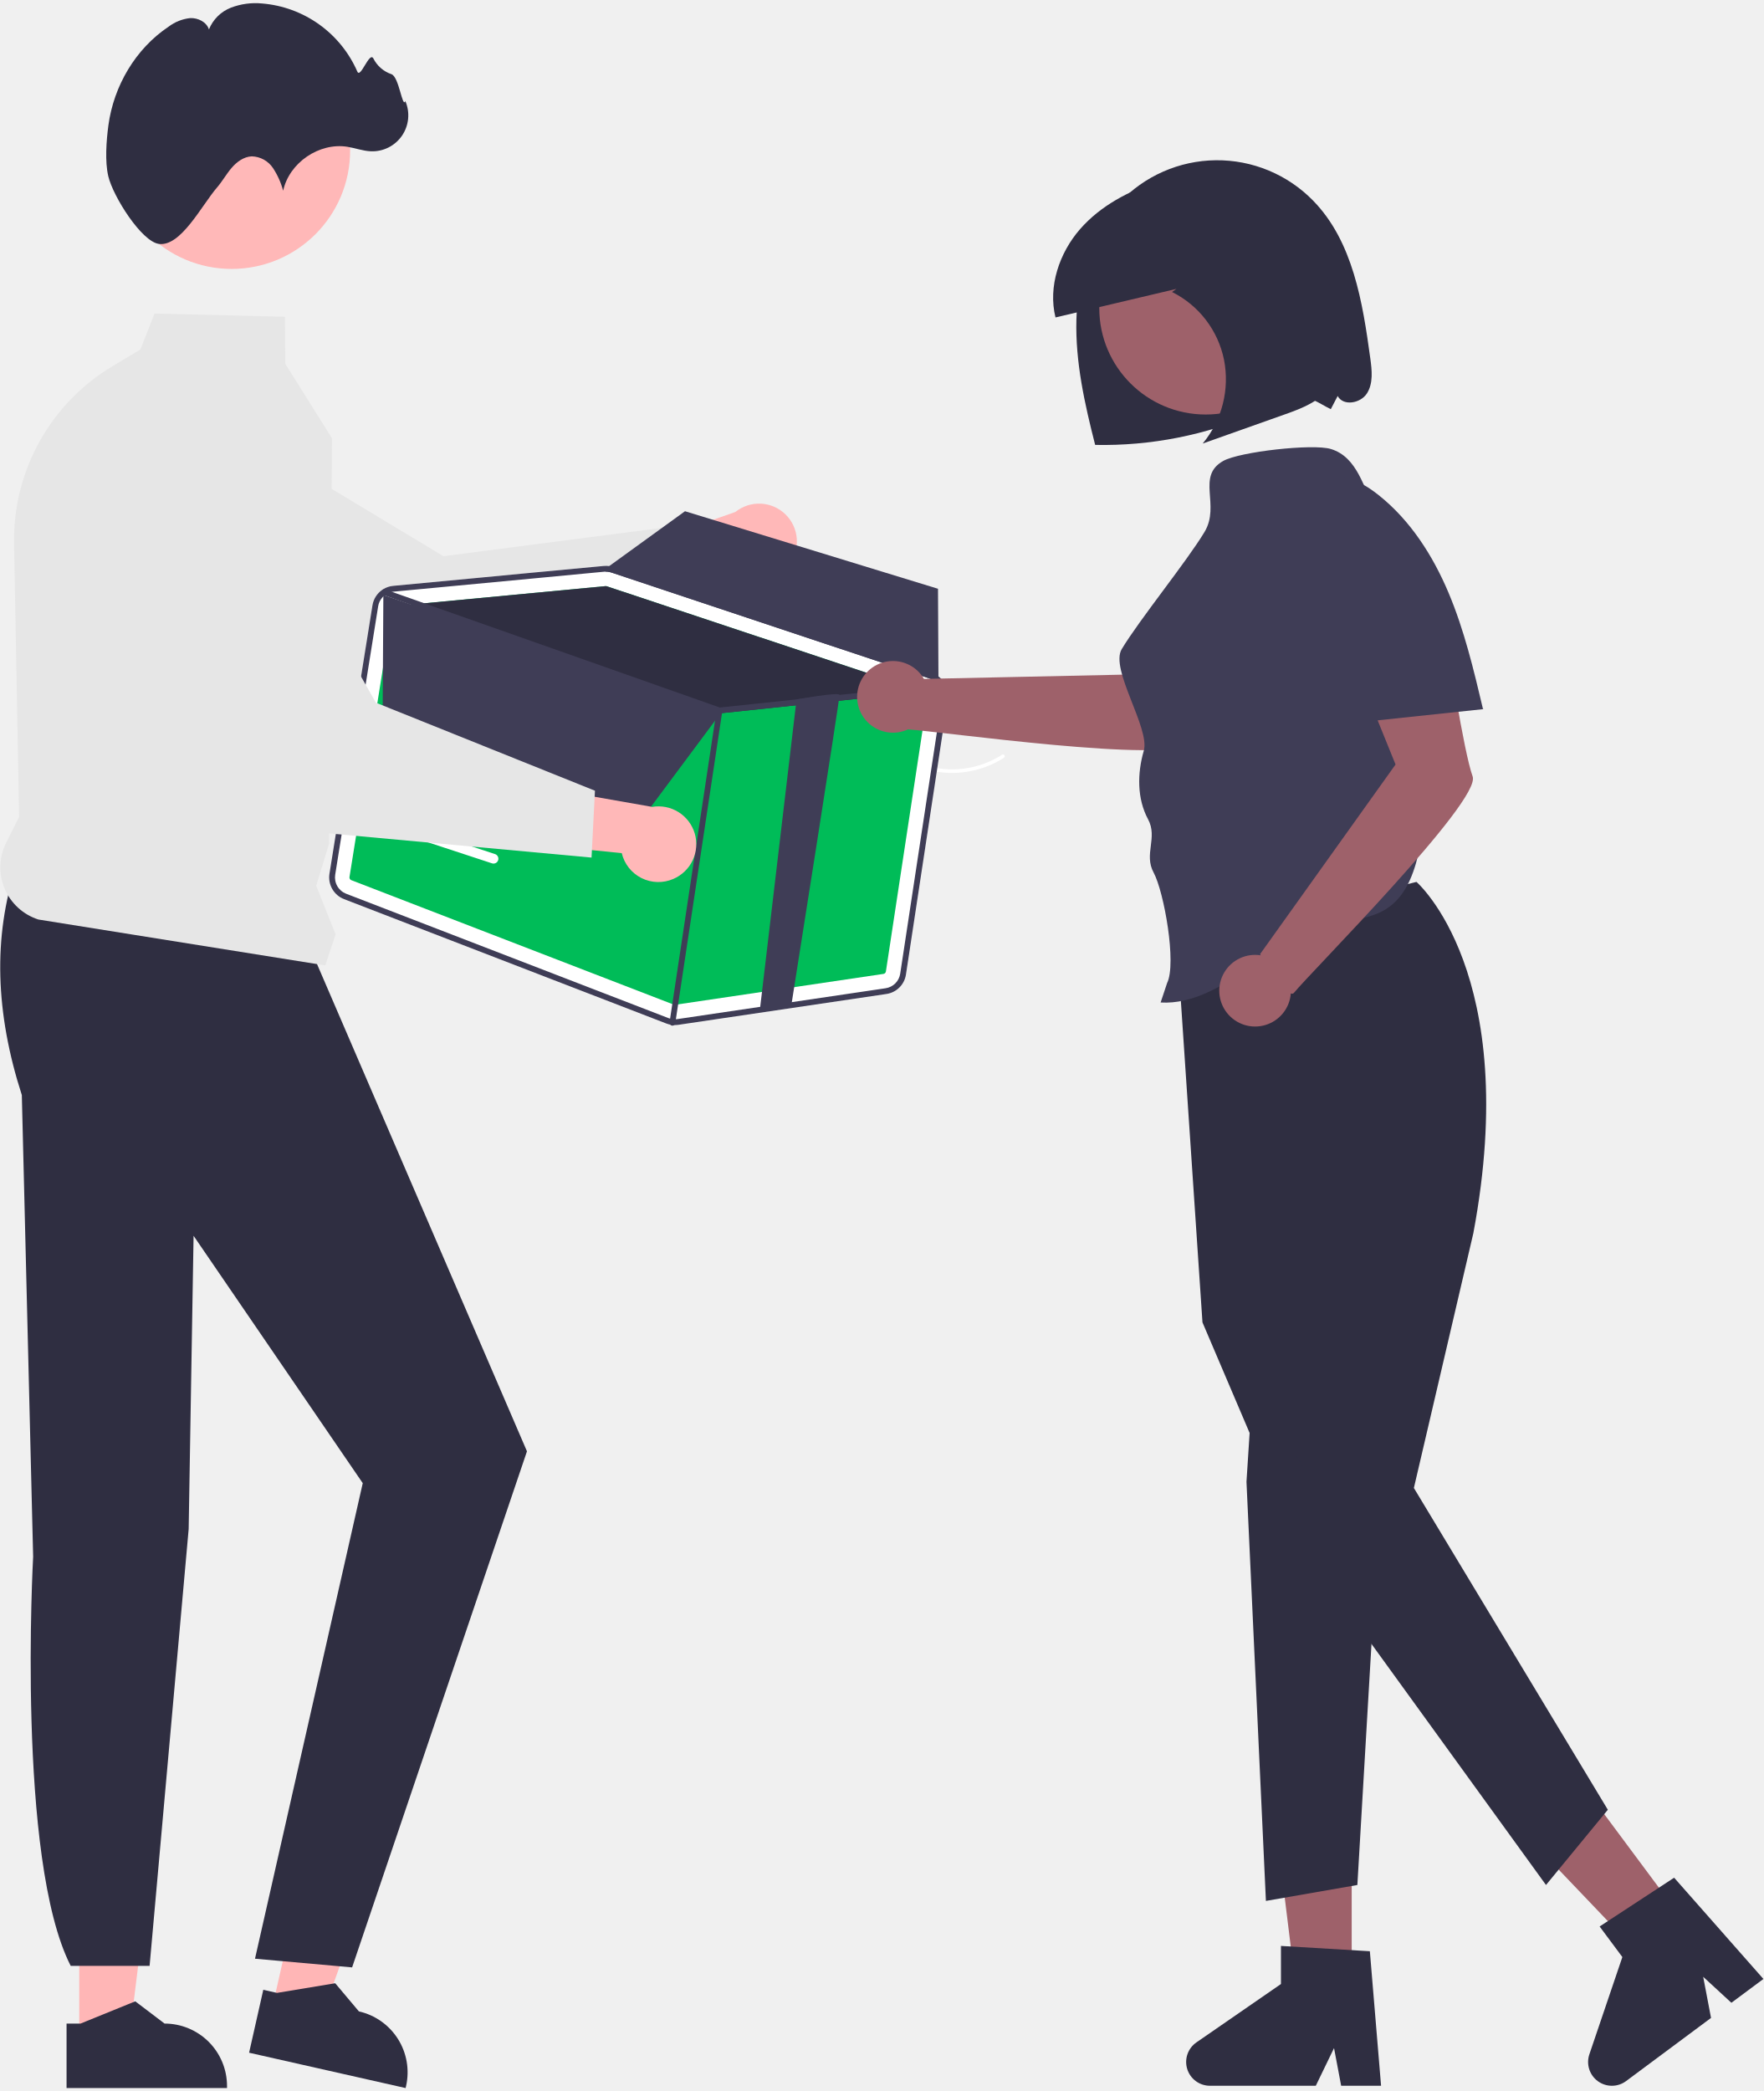
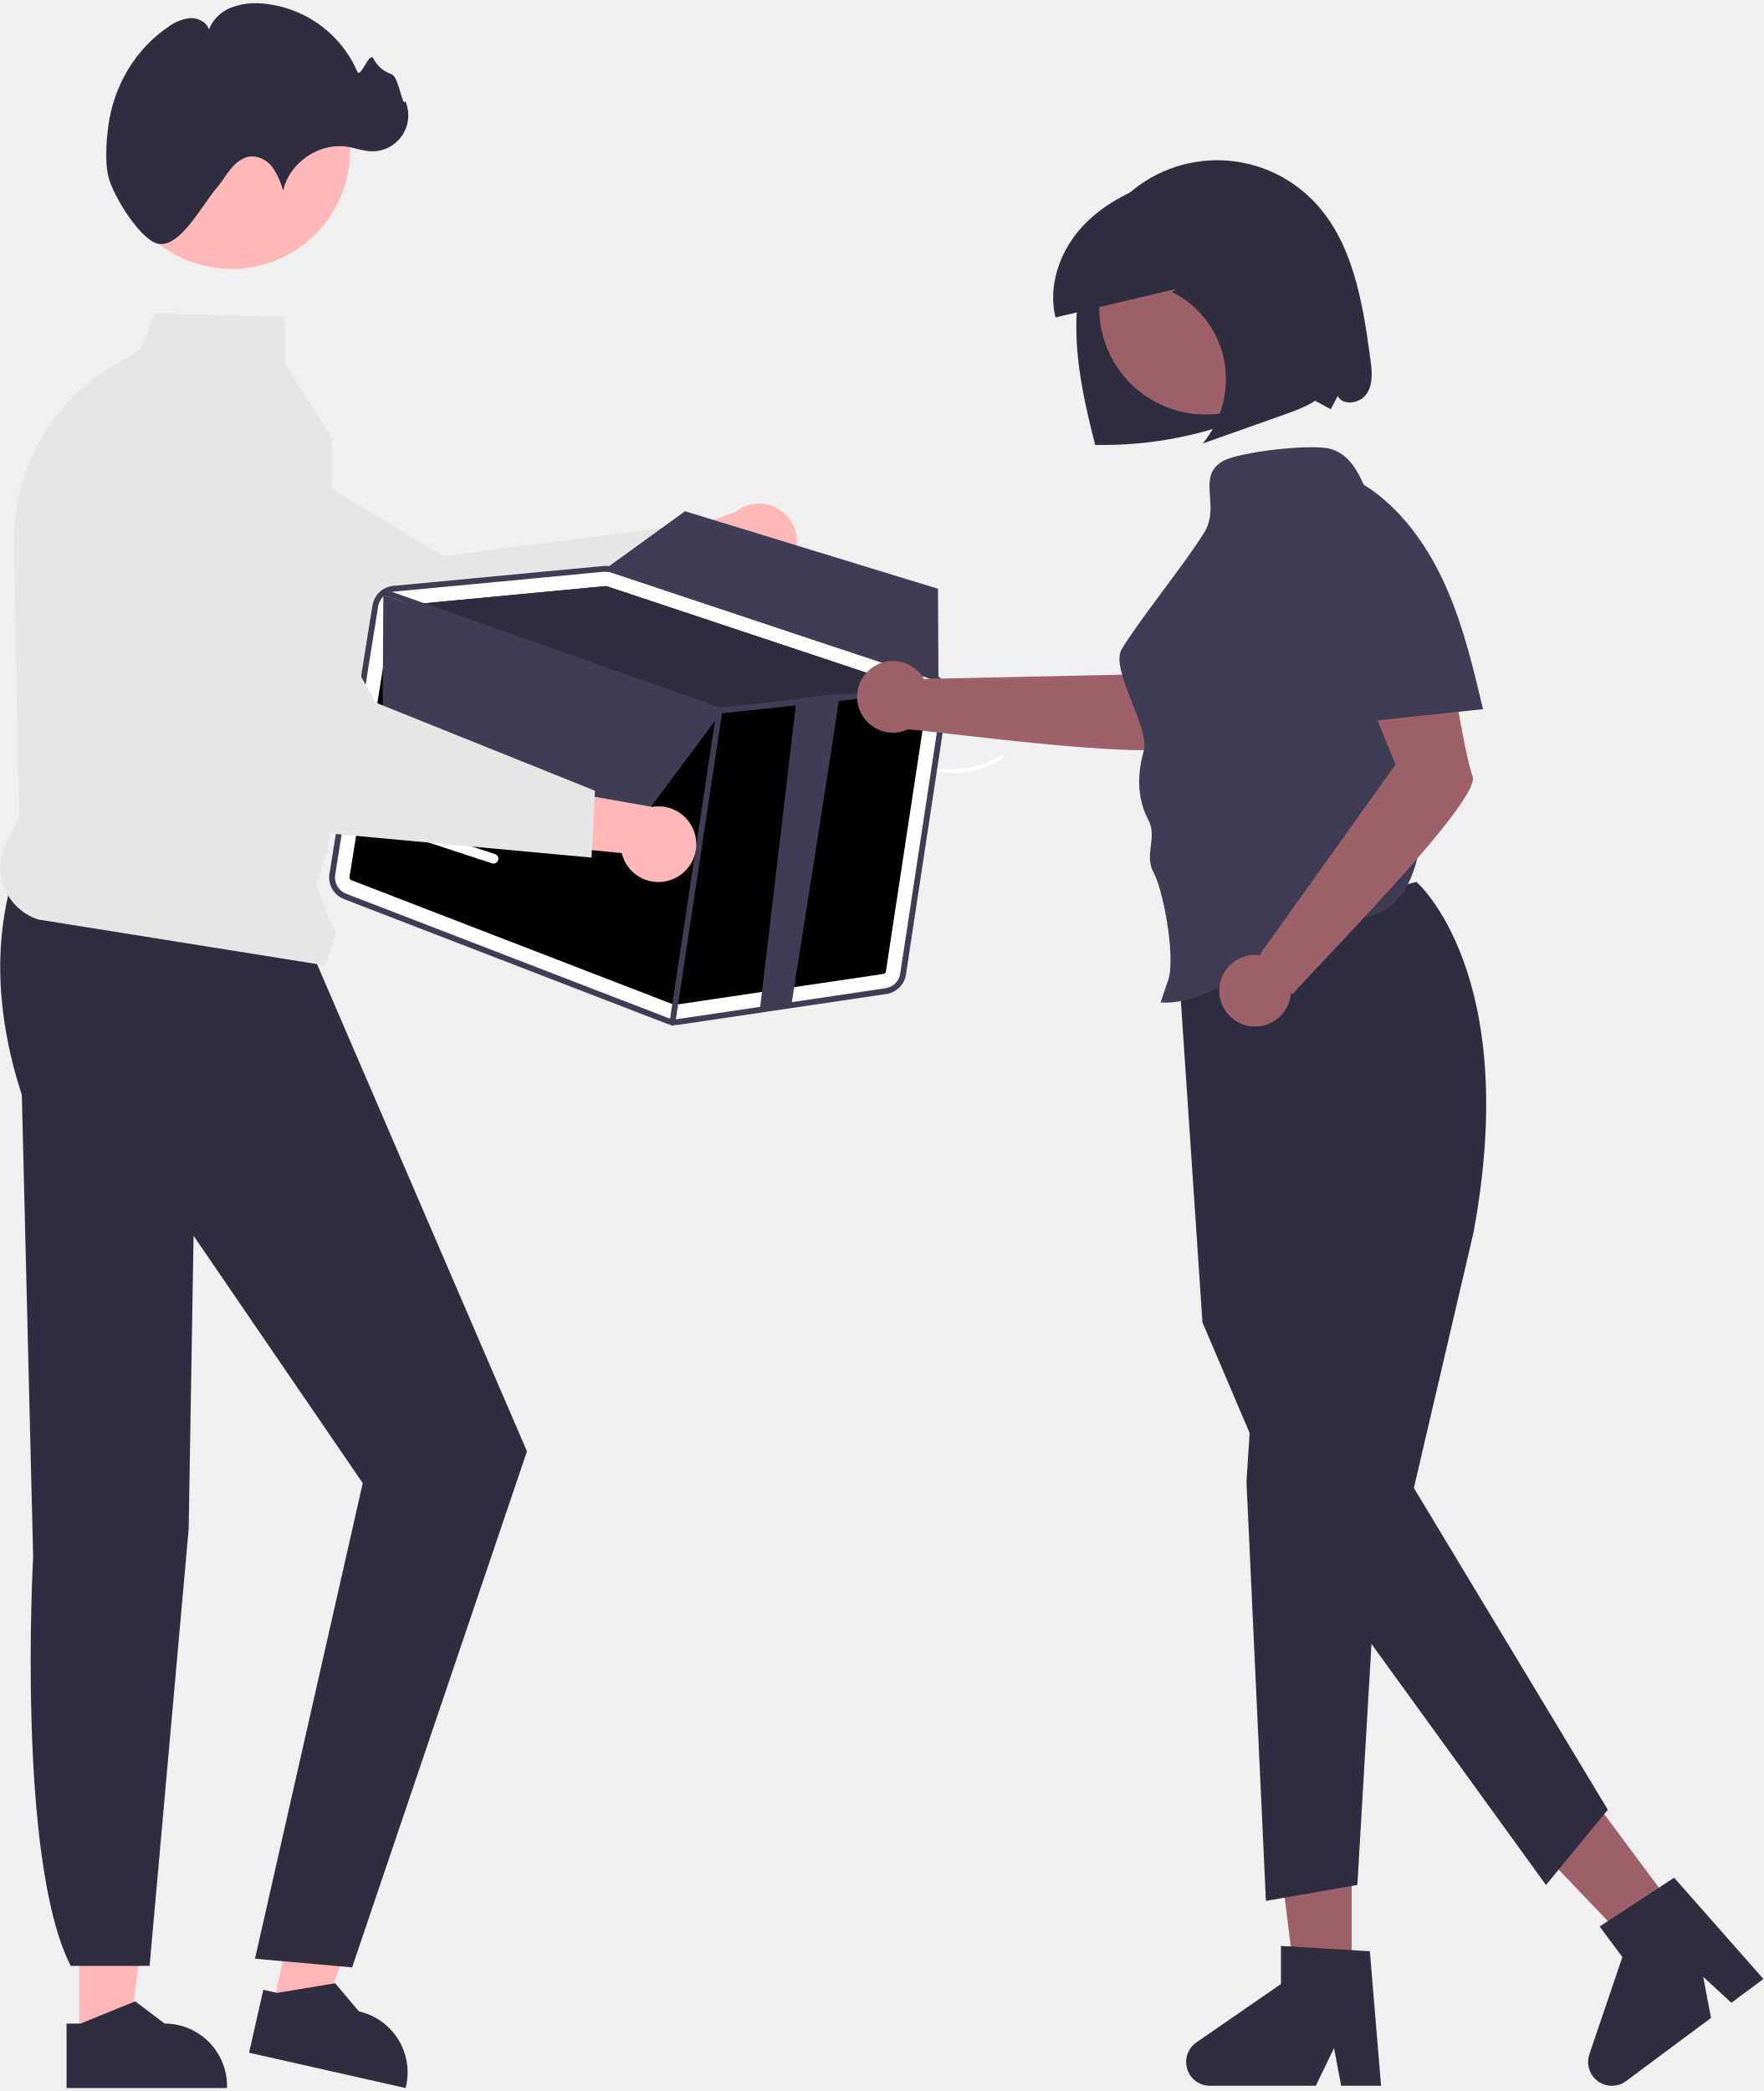
<svg width="544" height="645" viewBox="0 0 544 645" fill="none">
  <path d="M416.943 613.644H399.777L391.608 547.435H416.943V613.644Z" fill="#9E616A" />
  <path d="M426.003 643.385H413.693L411.495 631.763L405.868 643.385H373.219C371.654 643.385 370.13 642.885 368.869 641.958C367.609 641.03 366.678 639.724 366.212 638.23C365.746 636.736 365.77 635.132 366.281 633.653C366.791 632.173 367.761 630.896 369.049 630.006L395.121 612V600.25L422.545 601.887L426.003 643.385Z" fill="#2F2E41" />
  <path d="M518.923 591.981L505.148 602.224L459.085 553.969L479.415 538.851L518.923 591.981Z" fill="#9E616A" />
  <path d="M543.94 610.441L534.062 617.786L525.363 609.771L527.783 622.456L501.583 641.938C500.328 642.872 498.806 643.38 497.241 643.388C495.676 643.396 494.15 642.903 492.884 641.982C491.619 641.061 490.681 639.76 490.208 638.268C489.735 636.776 489.751 635.172 490.254 633.69L500.431 603.683L493.42 594.255L516.403 579.204L543.94 610.441Z" fill="#2F2E41" />
  <path d="M436.927 272.04C436.927 272.04 469.496 300.178 454.469 380.392L436.124 458.989L495.953 558.245L476.877 581.452L399.097 474.019L370.912 407.905L363.003 290.236L436.927 272.04Z" fill="#2F2E41" />
  <path d="M386.447 426.746L384.488 457.084L390.483 586.365L418.692 581.452L424.083 489.406L386.447 426.746Z" fill="#2F2E41" />
  <path d="M24.445 629.211L39.796 629.21L47.098 570.001L24.443 570.002L24.445 629.211Z" fill="#FFB6B6" />
  <path d="M20.53 624.199L24.85 624.199L41.719 617.339L50.76 624.198H50.762C55.871 624.198 60.771 626.228 64.384 629.841C67.997 633.454 70.027 638.354 70.027 643.463V644.089L20.53 644.091L20.53 624.199Z" fill="#2F2E41" />
  <path d="M83.932 619.538L98.905 622.918L119.071 566.772L96.972 561.782L83.932 619.538Z" fill="#FFB6B6" />
  <path d="M81.216 613.786L85.431 614.738L103.397 611.762L110.705 620.444L110.706 620.445C115.69 621.57 120.022 624.63 122.751 628.95C125.479 633.269 126.38 638.496 125.255 643.48L125.117 644.091L76.835 633.19L81.216 613.786Z" fill="#2F2E41" />
  <path d="M5.003 267.236C-2.194 288.942 -1.433 312.504 6.733 337.792L10.224 480.17C10.224 480.17 5.023 573.539 21.806 606.395H46.146L58.197 471.643L59.71 381.198L111.893 457.503L78.656 604.192L108.613 606.87L162.547 447.679L96.003 293.236L5.003 267.236Z" fill="#2F2E41" />
  <path d="M288.714 236.884C295.783 238.137 303.065 236.679 309.108 232.801C309.706 232.416 310.271 233.365 309.674 233.749C303.379 237.773 295.797 239.275 288.444 237.955C287.743 237.829 288.017 236.759 288.714 236.884V236.884Z" fill="white" />
  <path d="M359.445 261.584C359.126 262.935 359.146 264.344 359.505 265.685C359.865 267.025 360.551 268.256 361.504 269.266C361.994 269.782 361.13 270.471 360.643 269.958C359.596 268.838 358.839 267.478 358.439 265.997C358.039 264.517 358.007 262.96 358.347 261.465C358.368 261.321 358.442 261.191 358.555 261.1C358.668 261.009 358.811 260.964 358.956 260.975C359.101 260.992 359.234 261.065 359.326 261.179C359.417 261.293 359.46 261.438 359.445 261.584V261.584Z" fill="white" />
  <path d="M243.382 174.13C242.356 175.48 241.046 176.588 239.545 177.377C238.044 178.166 236.388 178.616 234.695 178.696C233.001 178.776 231.31 178.484 229.741 177.839C228.173 177.195 226.764 176.215 225.616 174.967L187.815 191.407L191.497 170.306L226.829 157.929C229.052 156.138 231.855 155.225 234.707 155.363C237.559 155.501 240.261 156.68 242.301 158.677C244.342 160.674 245.579 163.35 245.778 166.198C245.977 169.046 245.125 171.868 243.382 174.13V174.13Z" fill="#FFB8B8" />
  <path d="M218.157 180.718L130.36 219.827L130.171 219.759L30.104 184.1C22.651 180.205 16.968 173.607 14.22 165.659C11.472 157.71 11.867 149.012 15.323 141.345V141.345C17.238 137.108 20.03 133.326 23.513 130.246C26.995 127.166 31.091 124.859 35.53 123.477C39.969 122.094 44.65 121.667 49.266 122.224C53.882 122.781 58.327 124.309 62.31 126.708L136.778 171.567L208.99 162.208L218.157 180.718Z" fill="#E6E6E6" />
  <path d="M100.344 297.796L11.838 283.64C9.516 282.896 7.384 281.659 5.586 280.014C3.787 278.368 2.367 276.353 1.421 274.107C0.475 271.86 0.027 269.436 0.106 267C0.186 264.564 0.792 262.174 1.882 259.994L5.896 251.965L4.337 167.619C4.149 156.647 6.854 145.82 12.179 136.226C17.505 126.631 25.263 118.609 34.673 112.965L43.304 107.804L47.666 96.728L87.886 97.709L88.003 112.236L102.407 135.204L102.407 135.299L101.503 260.313L97.533 273.215L103.535 288.22L100.344 297.796Z" fill="#E6E6E6" />
  <path d="M71.459 82.954C91.642 82.954 108.003 66.593 108.003 46.41C108.003 26.227 91.642 9.866 71.459 9.866C51.276 9.866 34.915 26.227 34.915 46.41C34.915 66.593 51.276 82.954 71.459 82.954Z" fill="#FFB8B8" />
  <path d="M33.406 54.377C32.316 49.785 32.816 43.323 33.432 38.7C35.047 26.578 41.778 15.055 52.005 8.229C53.944 6.756 56.249 5.84 58.67 5.581C61.089 5.48 63.712 6.775 64.454 9.08C65.064 7.558 65.979 6.178 67.142 5.024C68.306 3.87 69.694 2.967 71.22 2.371C74.286 1.196 77.583 0.752 80.851 1.073C87.184 1.595 93.258 3.822 98.427 7.518C103.597 11.213 107.67 16.239 110.214 22.063C111.19 24.381 113.916 15.816 115.153 18.007C116.289 20.285 118.272 22.027 120.677 22.861C123.1 23.537 124.084 33.521 125.038 31.193C125.778 32.913 126.07 34.793 125.888 36.657C125.706 38.521 125.055 40.309 123.996 41.854C122.937 43.398 121.504 44.65 119.831 45.492C118.158 46.333 116.299 46.738 114.427 46.668C111.961 46.576 109.603 45.669 107.165 45.278C98.45 43.882 89.205 50.201 87.342 58.829C86.675 56.334 85.61 53.963 84.187 51.808C83.464 50.736 82.496 49.852 81.364 49.229C80.231 48.607 78.966 48.264 77.674 48.229C75.194 48.322 73.014 49.943 71.406 51.832C69.797 53.721 68.588 55.925 66.968 57.804C62.212 63.317 55.78 76.174 49.003 75.236C43.655 74.496 34.894 60.646 33.406 54.377Z" fill="#2F2E41" />
  <path d="M292.364 215.541C292.62 213.875 292.277 212.172 291.398 210.734C290.518 209.296 289.157 208.217 287.557 207.687L189.144 174.91C188.2 174.594 187.201 174.479 186.211 174.573L161.544 176.906L147.39 178.248L121.271 180.717C119.694 180.867 118.212 181.537 117.057 182.621C115.902 183.705 115.139 185.142 114.888 186.706L101.627 269.544C101.376 271.16 101.683 272.813 102.498 274.23C103.314 275.647 104.588 276.744 106.111 277.34L205.551 315.724C206.018 315.905 206.503 316.036 206.998 316.113C207.718 316.229 208.452 316.235 209.173 316.129L273.429 306.606C274.944 306.386 276.349 305.684 277.434 304.603C278.519 303.523 279.226 302.121 279.452 300.606L292.364 215.541Z" fill="white" />
-   <path d="M108.365 271.503L207.805 309.886C207.95 309.943 208.108 309.961 208.262 309.939L272.509 300.417C272.7 300.391 272.876 300.303 273.013 300.168C273.149 300.032 273.237 299.856 273.264 299.665L286.184 214.599C286.213 214.391 286.17 214.179 286.06 214C285.951 213.821 285.783 213.686 285.585 213.617L284.923 213.393L187.165 180.847C187.121 180.831 187.075 180.82 187.028 180.814C186.952 180.8 186.875 180.796 186.798 180.802L126.634 186.495L121.859 186.943C121.663 186.964 121.48 187.049 121.336 187.184C121.193 187.319 121.097 187.497 121.065 187.691L107.806 270.525C107.773 270.728 107.811 270.935 107.913 271.113C108.015 271.291 108.174 271.429 108.365 271.503V271.503Z" fill="#00BC58" />
+   <path d="M108.365 271.503L207.805 309.886C207.95 309.943 208.108 309.961 208.262 309.939L272.509 300.417C272.7 300.391 272.876 300.303 273.013 300.168C273.149 300.032 273.237 299.856 273.264 299.665L286.184 214.599C286.213 214.391 286.17 214.179 286.06 214C285.951 213.821 285.783 213.686 285.585 213.617L284.923 213.393L187.165 180.847C187.121 180.831 187.075 180.82 187.028 180.814C186.952 180.8 186.875 180.796 186.798 180.802L126.634 186.495L121.859 186.943C121.663 186.964 121.48 187.049 121.336 187.184C121.193 187.319 121.097 187.497 121.065 187.691L107.806 270.525C107.773 270.728 107.811 270.935 107.913 271.113C108.015 271.291 108.174 271.429 108.365 271.503V271.503Z" fill="currentColor" />
  <path d="M126.634 186.495L186.798 180.802C186.875 180.796 186.952 180.8 187.028 180.814C187.075 180.82 187.121 180.831 187.165 180.847L284.923 213.393L259.136 216.123L249.486 217.139L222.025 220.041C221.945 220.045 221.865 220.044 221.785 220.038C221.736 220.023 221.687 220.008 221.628 219.993L126.634 186.495Z" fill="#2F2E41" />
  <path d="M106.109 277.345L205.549 315.727C206.017 315.908 206.504 316.035 207 316.107C207.72 316.226 208.454 316.235 209.177 316.134L273.424 306.612C274.94 306.391 276.345 305.688 277.431 304.607C278.517 303.526 279.225 302.124 279.452 300.608L292.362 215.54C292.553 214.286 292.409 213.004 291.944 211.824C291.879 211.667 291.813 211.51 291.737 211.362C291.225 210.284 290.446 209.356 289.473 208.664C288.888 208.244 288.242 207.915 287.557 207.688L287.441 207.647L189.149 174.909C188.748 174.781 188.337 174.681 187.922 174.611C187.354 174.53 186.778 174.519 186.207 174.578L161.544 176.902L147.392 178.252L121.269 180.719C120.2 180.819 119.168 181.16 118.25 181.716C118.179 181.751 118.111 181.791 118.048 181.838C118.002 181.867 117.959 181.9 117.918 181.936C117.116 182.483 116.435 183.187 115.914 184.006C115.394 184.825 115.046 185.741 114.891 186.699L101.621 269.543C101.37 271.16 101.678 272.814 102.494 274.233C103.31 275.651 104.585 276.749 106.109 277.345V277.345ZM116.651 186.988C116.813 185.995 117.253 185.069 117.921 184.317C118.124 184.075 118.35 183.854 118.597 183.658C119.272 183.113 120.069 182.741 120.921 182.574C121.089 182.539 121.259 182.515 121.43 182.502L165.414 178.347L186.379 176.352C186.521 176.335 186.652 176.338 186.783 176.33C187.1 176.324 187.418 176.347 187.731 176.401C188.019 176.438 188.302 176.506 188.575 176.602L286.984 209.381C287.062 209.408 287.129 209.435 287.207 209.462C288.102 209.795 288.888 210.367 289.48 211.116C289.948 211.689 290.29 212.355 290.483 213.069C290.676 213.784 290.716 214.531 290.601 215.262L277.68 300.338C277.511 301.473 276.981 302.523 276.169 303.334C275.357 304.144 274.306 304.672 273.172 304.84L208.914 314.361C207.995 314.493 207.058 314.386 206.192 314.051L106.751 275.678C105.611 275.229 104.658 274.406 104.047 273.344C103.437 272.282 103.206 271.043 103.391 269.832L116.651 186.988Z" fill="#3F3D56" />
  <path d="M117.704 182.387C117.756 182.237 117.849 182.103 117.972 182.001C118.013 181.969 118.056 181.939 118.101 181.913C118.142 181.897 118.185 181.871 118.227 181.855C118.426 181.774 118.649 181.771 118.851 181.844L120.921 182.574L222.036 218.244L245.701 215.743L258.944 214.346L286.974 211.379L289.48 211.116L289.967 211.062C290.177 211.043 290.388 211.098 290.561 211.217C290.735 211.337 290.862 211.513 290.92 211.716C290.933 211.763 290.942 211.811 290.946 211.859C290.967 212.052 290.924 212.246 290.825 212.412C290.726 212.578 290.575 212.708 290.396 212.781C290.317 212.814 290.233 212.836 290.148 212.848L286.739 213.205L259.136 216.123L249.486 217.139L222.025 220.041C221.945 220.045 221.865 220.044 221.785 220.038C221.736 220.023 221.687 220.008 221.628 219.993L118.597 183.658L118.247 183.534C118.167 183.508 118.093 183.467 118.028 183.413C117.872 183.298 117.756 183.137 117.698 182.953C117.64 182.769 117.642 182.571 117.704 182.387Z" fill="#3F3D56" />
  <path d="M207.271 316.368C207.038 316.33 206.829 316.203 206.69 316.012C206.551 315.822 206.493 315.585 206.528 315.352L221.045 219.018C221.08 218.783 221.207 218.573 221.398 218.432C221.589 218.291 221.828 218.232 222.062 218.267L222.07 218.268C222.303 218.306 222.511 218.433 222.65 218.623C222.789 218.814 222.848 219.051 222.813 219.284L208.296 315.618C208.26 315.853 208.133 316.063 207.943 316.204C207.752 316.345 207.513 316.404 207.279 316.369L207.271 316.368Z" fill="#3F3D56" />
  <path d="M244.068 310.256L234.413 311.275L245.706 215.741C245.706 215.741 258.601 213.406 258.946 214.342C259.158 214.901 244.16 309.644 244.068 310.256Z" fill="#3F3D56" />
  <path d="M118.25 183.533L117.99 227.1L195.116 256.488L222.813 219.284L118.25 183.533Z" fill="#3F3D56" />
  <path d="M289.483 211.118C288.838 210.307 287.97 209.704 286.986 209.381L188.58 176.603C188.304 176.51 188.02 176.441 187.732 176.397C187.418 176.343 187.1 176.319 186.782 176.326L186.941 175.328L187.926 174.615L211.295 157.696L289.335 181.613L289.471 208.665L289.483 211.118Z" fill="#3F3D56" />
  <path d="M122.181 253.473C122.291 253.483 122.401 253.506 122.507 253.541L152.7 263.458C153.078 263.582 153.392 263.851 153.571 264.206C153.751 264.561 153.782 264.973 153.658 265.351C153.534 265.729 153.265 266.042 152.91 266.222C152.555 266.401 152.143 266.433 151.765 266.309L121.571 256.392C121.221 256.277 120.925 256.036 120.74 255.717C120.556 255.397 120.495 255.021 120.571 254.66C120.646 254.298 120.852 253.978 121.149 253.759C121.446 253.54 121.813 253.438 122.181 253.473H122.181Z" fill="white" />
  <path d="M207.692 271.121C206.137 271.797 204.452 272.124 202.757 272.078C201.062 272.032 199.397 271.615 197.881 270.857C196.364 270.098 195.032 269.016 193.979 267.687C192.926 266.358 192.177 264.814 191.785 263.164L150.773 259.021L164.303 242.415L201.174 248.895C203.989 248.42 206.881 248.995 209.301 250.509C211.721 252.024 213.502 254.374 214.305 257.113C215.109 259.853 214.879 262.792 213.66 265.374C212.441 267.956 210.318 270.001 207.692 271.121V271.121Z" fill="#FFB8B8" />
  <path d="M182.467 264.534L86.758 255.715L86.627 255.565L16.776 175.528C12.179 168.485 10.448 159.952 11.938 151.674C13.428 143.397 18.025 136.003 24.789 131.005V131.005C28.532 128.246 32.816 126.312 37.36 125.328C41.904 124.345 46.605 124.335 51.153 125.3C55.701 126.264 59.994 128.181 63.748 130.924C67.501 133.667 70.632 137.174 72.933 141.214L115.955 216.758L183.521 243.905L182.467 264.534Z" fill="#E6E6E6" />
  <path d="M422.69 110.617C420.313 93.183 417.332 74.465 405.036 61.88C401.134 57.887 396.465 54.725 391.308 52.585C386.151 50.445 380.615 49.372 375.032 49.43C369.449 49.487 363.936 50.675 358.825 52.921C353.714 55.167 349.11 58.425 345.292 62.498C336.341 72.047 332.389 85.455 332.027 98.538C331.665 111.621 334.579 124.559 337.811 137.241C354.917 137.583 371.897 134.241 387.597 127.442C391.523 125.738 395.386 123.812 399.534 122.756C403.682 121.7 406.639 124.357 410.497 126.209L412.615 122.154C414.349 125.38 419.717 124.424 421.665 121.321C423.612 118.219 423.185 114.246 422.69 110.617Z" fill="#2F2E41" />
  <path d="M354.884 207.925L285.008 209.42C283.935 207.565 282.346 206.062 280.434 205.093C278.522 204.125 276.37 203.733 274.24 203.966C272.11 204.198 270.093 205.045 268.435 206.402C266.777 207.76 265.549 209.57 264.901 211.613C264.254 213.655 264.213 215.842 264.786 217.907C265.358 219.973 266.518 221.827 268.125 223.244C269.732 224.662 271.716 225.582 273.837 225.893C275.957 226.203 278.122 225.891 280.068 224.994C289.335 225.52 361.84 235.811 366.165 229.179C370.556 222.448 393.99 198.693 393.99 198.693L375.977 173.049L354.884 207.925Z" fill="#9E616A" />
  <path d="M371.911 127.865C390.043 127.865 404.741 113.167 404.741 95.035C404.741 76.904 390.043 62.205 371.911 62.205C353.779 62.205 339.081 76.904 339.081 95.035C339.081 113.167 353.779 127.865 371.911 127.865Z" fill="#9E616A" />
  <path d="M424.494 158.204C420.625 150.504 418.745 140.992 410.497 138.495C404.927 136.81 382.4 139.336 377.324 142.181C368.88 146.915 376.532 155.784 371.55 164.084C366.135 173.106 351.418 191.213 346.003 200.236C342.28 206.439 354.82 224.645 352.807 231.594C350.795 238.542 350.698 246.341 354.127 252.711C357.196 258.413 352.755 263.456 355.842 269.148C359.052 275.068 362.991 297.201 360.003 303.236L358.003 309.236C377.85 310.402 394.538 286.692 414.261 284.194C419.16 283.574 424.247 282.763 428.284 279.92C434.23 275.731 436.581 268.131 438.05 261.007C445.121 226.186 440.349 190.001 424.494 158.204V158.204Z" fill="#3F3D56" />
  <path d="M454.25 239.505C451.485 231.96 446.48 198.969 446.48 198.969L415.156 198.05L430.471 235.822L388.68 294.325C388.68 294.325 388.758 294.454 388.899 294.683C386.701 294.33 384.449 294.649 382.436 295.598C380.423 296.547 378.743 298.081 377.617 300C376.49 301.919 375.969 304.133 376.122 306.353C376.274 308.573 377.093 310.696 378.472 312.442C379.851 314.189 381.725 315.479 383.848 316.143C385.972 316.808 388.247 316.815 390.375 316.165C392.504 315.516 394.386 314.238 395.777 312.501C397.167 310.763 398.001 308.647 398.168 306.428C398.322 306.516 398.502 306.548 398.677 306.518C398.852 306.488 399.011 306.398 399.126 306.263C403.776 300.428 457.014 247.051 454.25 239.505Z" fill="#9E616A" />
  <path d="M457.434 218.67C454.559 206.536 451.663 194.335 446.815 182.845C441.968 171.355 435.029 160.502 425.269 152.739C422.148 150.257 418.66 148.067 414.748 147.295C410.836 146.524 406.428 147.387 403.681 150.277C399.285 154.9 400.608 162.322 402.22 168.495C406.974 186.695 411.729 204.895 416.483 223.096C430.212 221.641 443.942 220.185 457.671 218.73L457.434 218.67Z" fill="#3F3D56" />
  <path d="M412.139 99.589C410.93 91.647 409.667 83.638 406.826 76.16C403.986 68.682 399.408 61.678 392.84 57.441C382.441 50.734 368.978 52.028 357.319 55.886C348.303 58.87 339.502 63.405 333.143 70.695C326.785 77.986 323.214 88.389 325.579 97.922C338.016 94.984 350.452 92.046 362.888 89.107L361.527 90.069C365.61 92.105 369.176 95.045 371.954 98.665C374.731 102.285 376.648 106.491 377.557 110.962C378.447 115.488 378.319 120.154 377.184 124.625C376.048 129.095 373.933 133.257 370.992 136.81C379.474 133.801 387.955 130.792 396.437 127.783C401.672 125.926 407.275 123.786 410.38 119.023C413.979 113.5 413.143 106.18 412.139 99.589Z" fill="#2F2E41" />
</svg>
